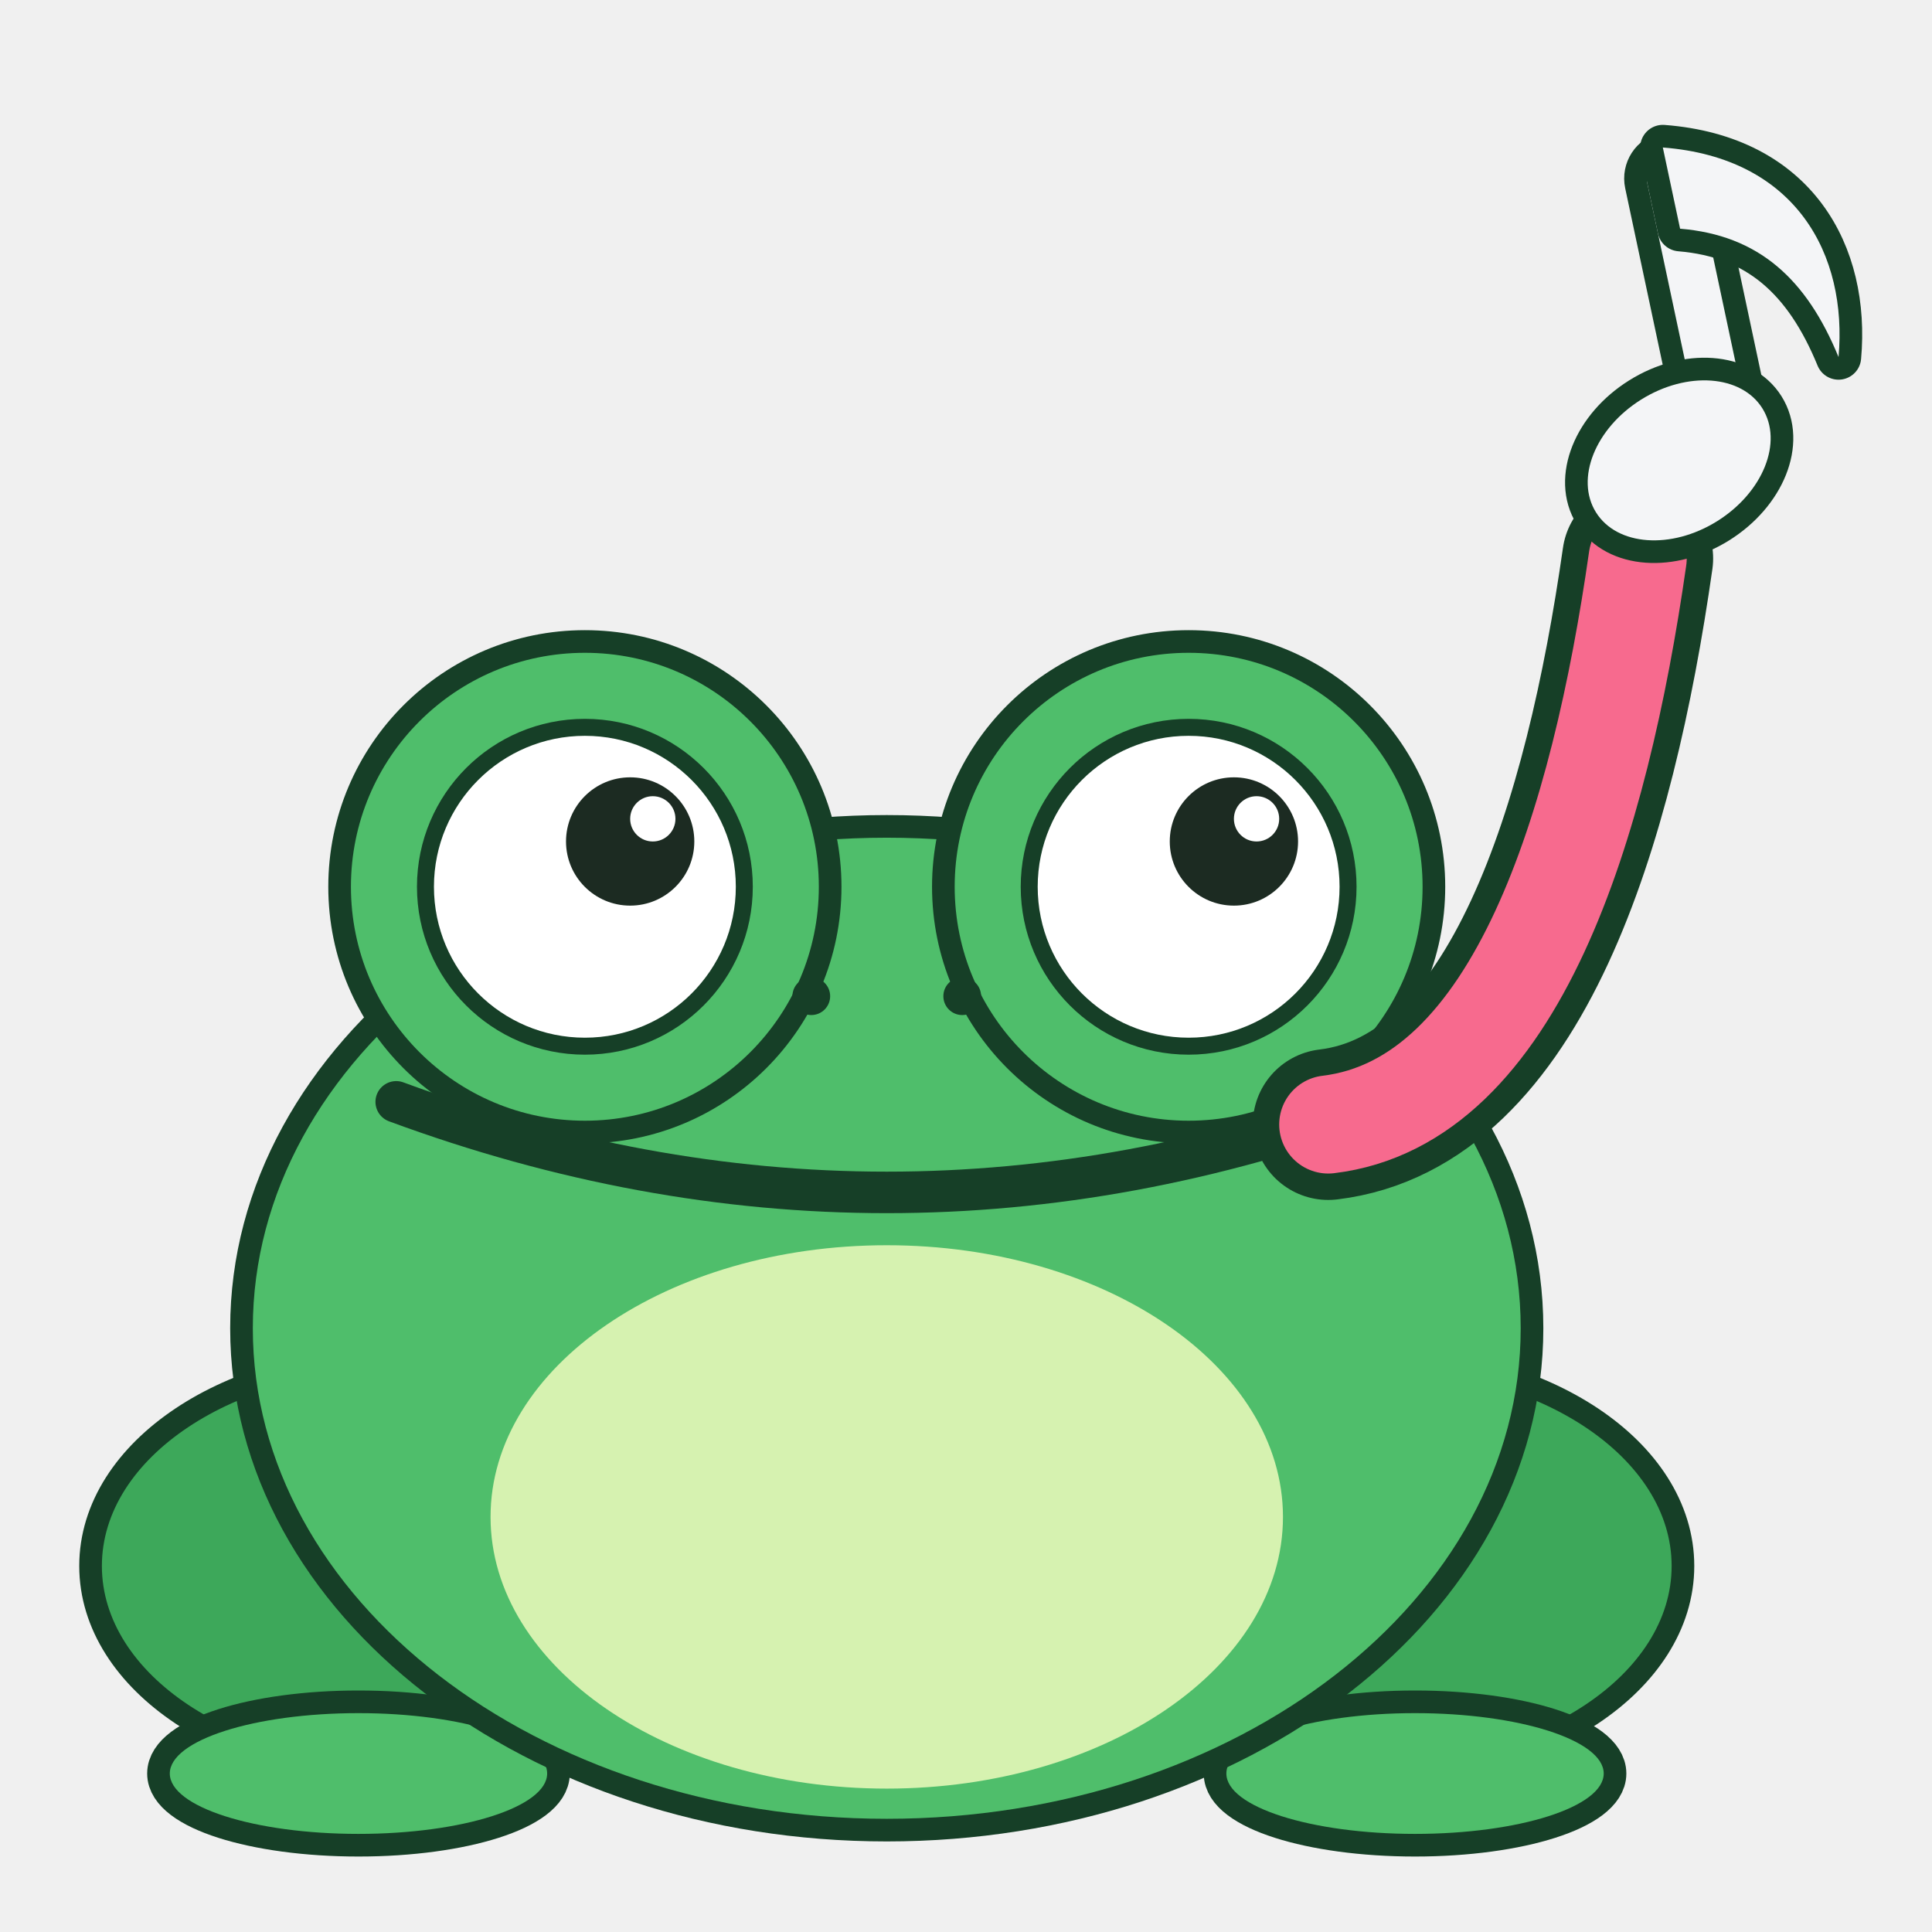
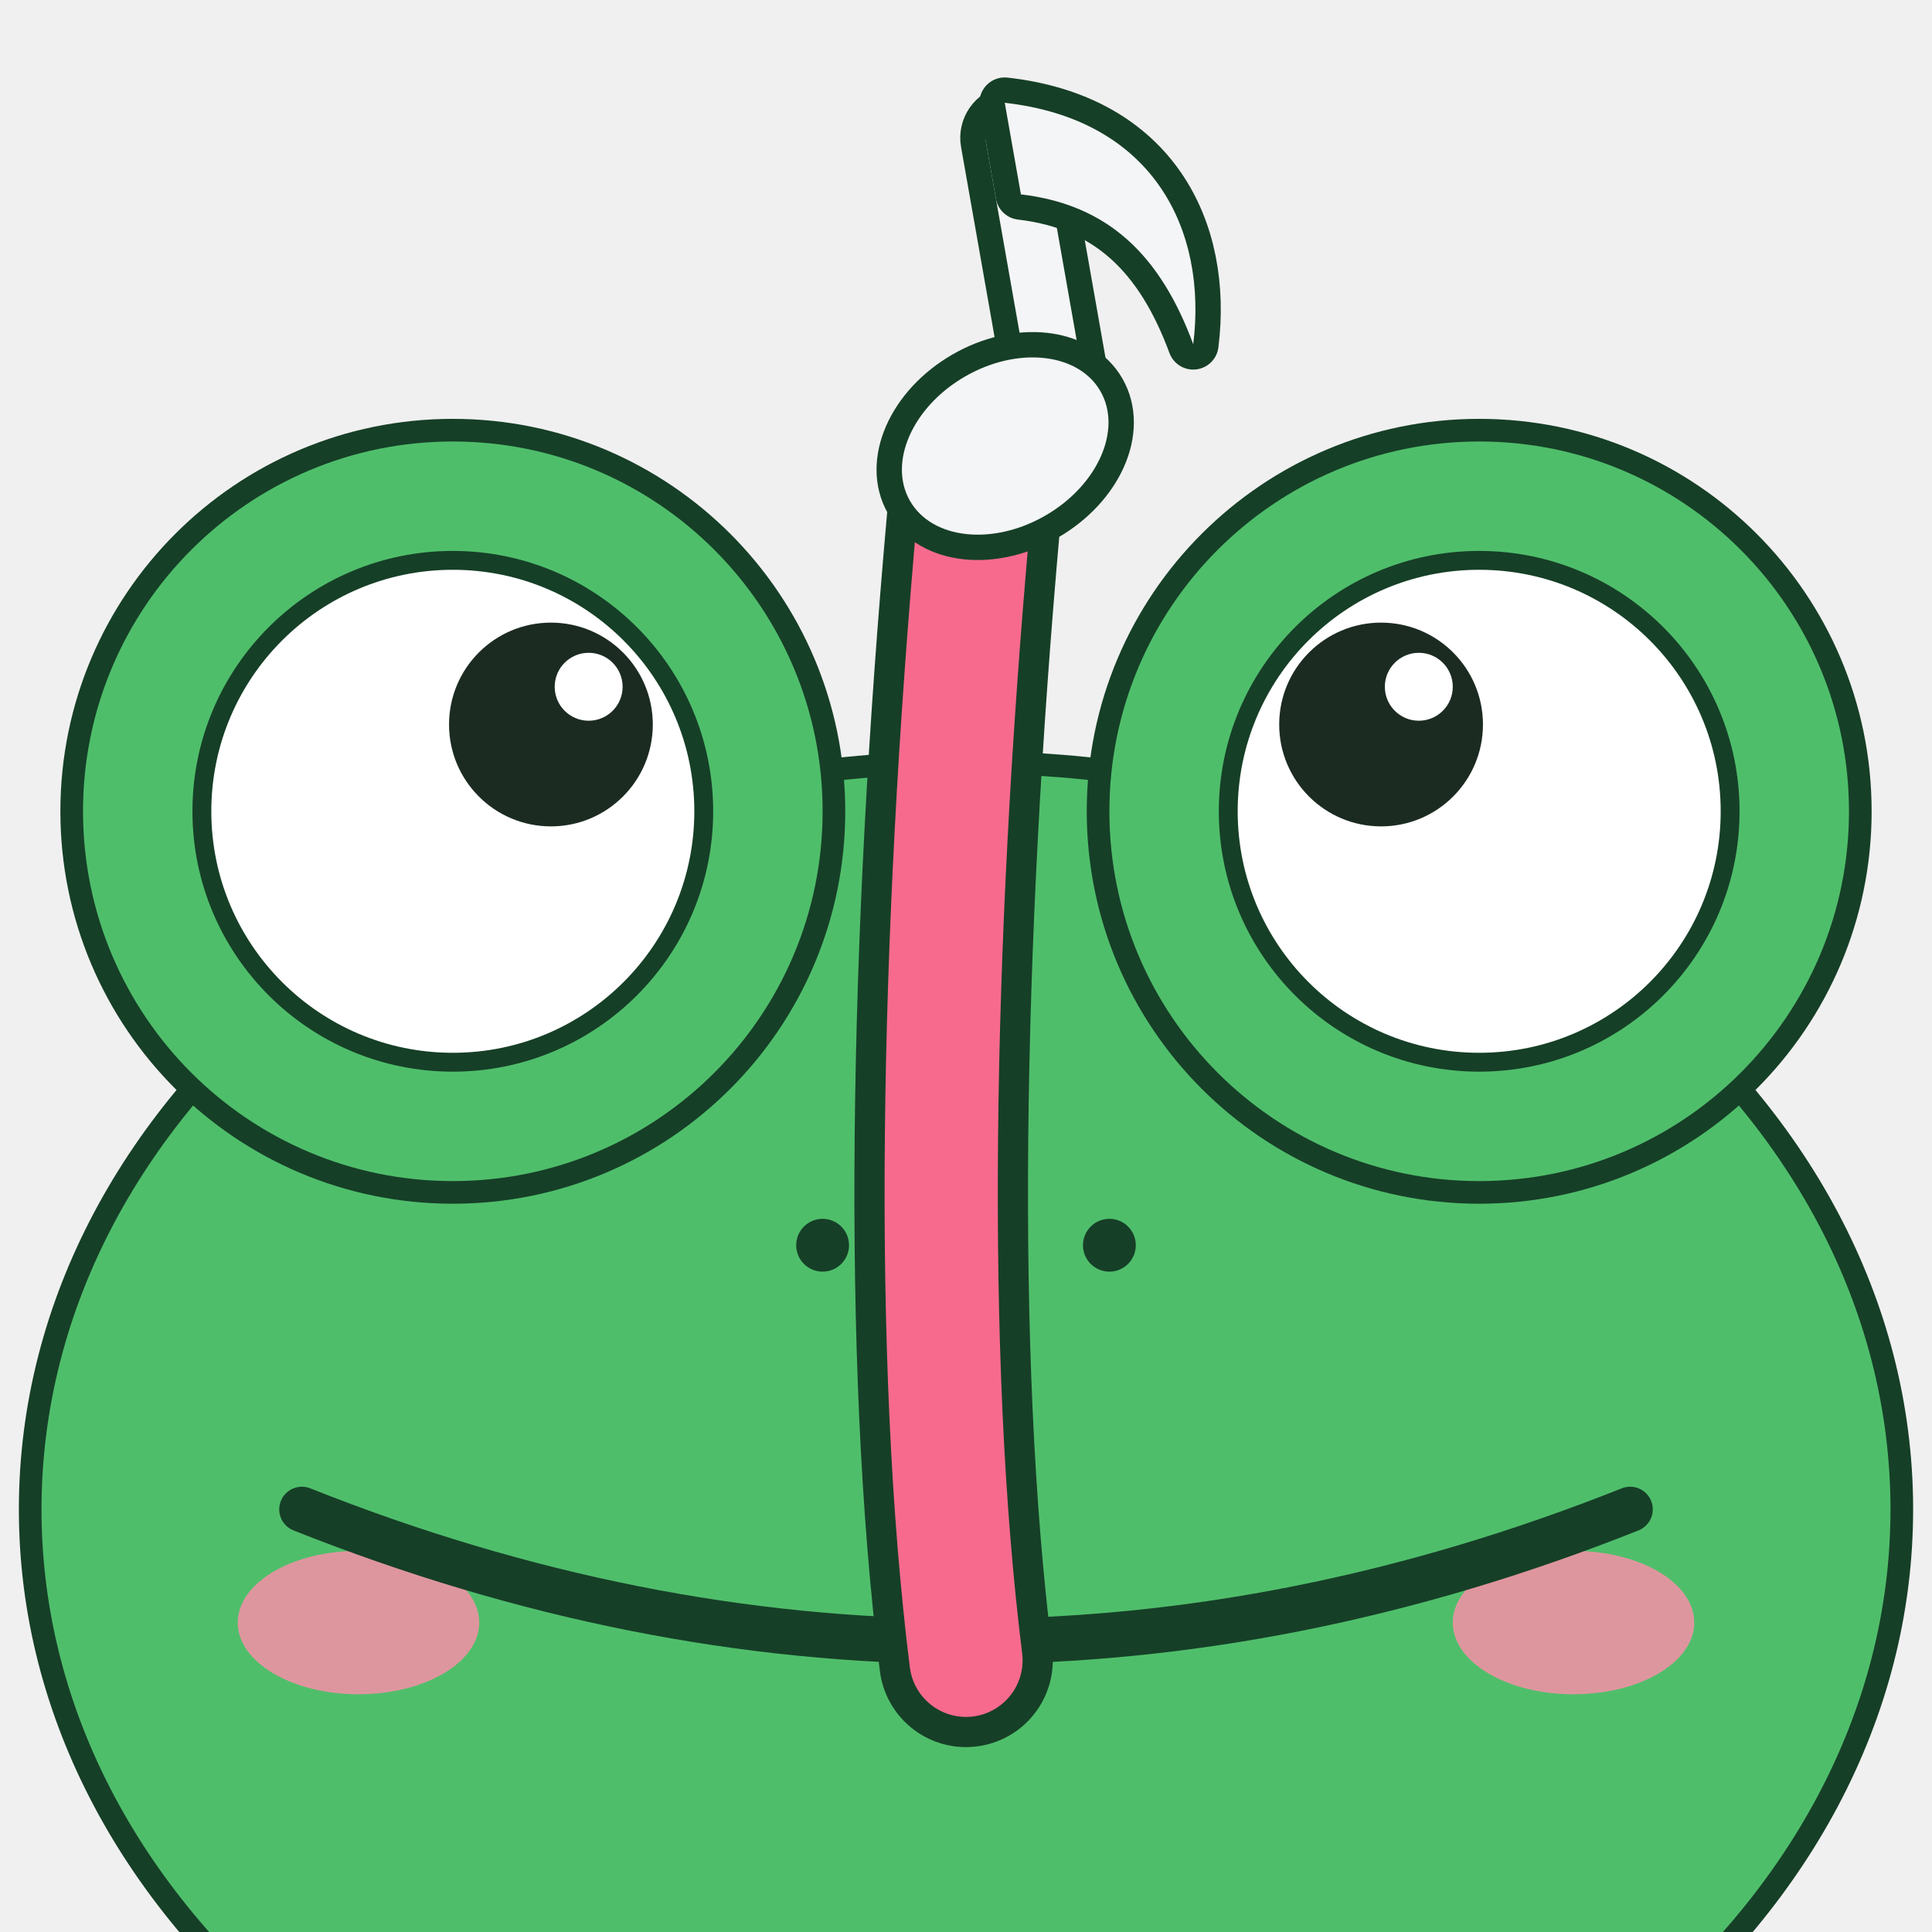
<svg xmlns="http://www.w3.org/2000/svg" viewBox="0 0 512 512">
  <g stroke="#163f27" stroke-width="12" stroke-linejoin="round" style="paint-order:stroke">
-     <ellipse cx="105" cy="415" rx="78" ry="52" fill="#3da85a" />
-     <ellipse cx="365" cy="415" rx="78" ry="52" fill="#3da85a" />
-     <ellipse cx="95" cy="470" rx="50" ry="16" fill="#4fbe6b" />
-     <ellipse cx="375" cy="470" rx="50" ry="16" fill="#4fbe6b" />
-     <ellipse cx="235" cy="352" rx="168" ry="130" fill="#4fbe6b" />
-     <ellipse cx="235" cy="402" rx="105" ry="72" fill="#d6f2b0" stroke="none" />
-     <circle cx="155" cy="235" r="62" fill="#4fbe6b" />
-     <circle cx="315" cy="235" r="62" fill="#4fbe6b" />
-     <circle cx="155" cy="235" r="40" fill="#ffffff" stroke-width="9" />
-     <circle cx="315" cy="235" r="40" fill="#ffffff" stroke-width="9" />
-     <circle cx="167" cy="223" r="17" fill="#1c2b22" stroke="none" />
-     <circle cx="327" cy="223" r="17" fill="#1c2b22" stroke="none" />
-     <circle cx="173" cy="217" r="6" fill="#ffffff" stroke="none" />
-     <circle cx="333" cy="217" r="6" fill="#ffffff" stroke="none" />
-     <circle cx="215" cy="264" r="5" fill="#163f27" stroke="none" />
-     <circle cx="255" cy="264" r="5" fill="#163f27" stroke="none" />
-     <path d="M105 292 Q 235 340 365 292" fill="none" stroke-width="11" stroke-linecap="round" />
-     <ellipse cx="356" cy="297" rx="15" ry="10" fill="#163f27" stroke="none" transform="rotate(-24 356 297)" />
-     <path d="M352 298 C 402 292 424 218 434 148" fill="none" stroke="#163f27" stroke-width="40" stroke-linecap="round" />
-     <path d="M352 298 C 402 292 424 218 434 148" fill="none" stroke="#f76a8e" stroke-width="26" stroke-linecap="round" />
-     <g fill="#f4f5f7" transform="rotate(-12 445 122)">
-       <rect x="452" y="42" width="13" height="78" rx="6.5" />
-       <path d="M458 40 C 492 50 500 78 492 104 C 488 82 478 68 458 62 Z" />
-       <ellipse cx="445" cy="122" rx="26" ry="19" transform="rotate(-20 445 122)" />
+     <ellipse cx="256" cy="400" rx="245" ry="195" fill="#4fbe6b" />
+     <circle cx="120" cy="215" r="98" fill="#4fbe6b" />
+     <circle cx="392" cy="215" r="98" fill="#4fbe6b" />
+     <circle cx="120" cy="215" r="64" fill="#ffffff" stroke-width="10" />
+     <circle cx="392" cy="215" r="64" fill="#ffffff" stroke-width="10" />
+     <circle cx="146" cy="192" r="27" fill="#1c2b22" stroke="none" />
+     <circle cx="366" cy="192" r="27" fill="#1c2b22" stroke="none" />
+     <circle cx="156" cy="182" r="9" fill="#ffffff" stroke="none" />
+     <circle cx="376" cy="182" r="9" fill="#ffffff" stroke="none" />
+     <ellipse cx="95" cy="430" rx="32" ry="19" fill="#f78fa7" opacity=".85" stroke="none" />
+     <ellipse cx="417" cy="430" rx="32" ry="19" fill="#f78fa7" opacity=".85" stroke="none" />
+     <circle cx="218" cy="330" r="7" fill="#163f27" stroke="none" />
+     <circle cx="294" cy="330" r="7" fill="#163f27" stroke="none" />
+     <path d="M80 400 Q 256 470 432 400" fill="none" stroke-width="12" stroke-linecap="round" />
+     <ellipse cx="256" cy="438" rx="20" ry="13" fill="#163f27" stroke="none" />
+     <path d="M256 440 C 246 360 248 250 258 138" fill="none" stroke="#163f27" stroke-width="46" stroke-linecap="round" />
+     <path d="M256 440 C 246 360 248 250 258 138" fill="none" stroke="#f76a8e" stroke-width="30" stroke-linecap="round" />
+     <g fill="#f4f5f7" transform="rotate(-10 266 116) translate(266 116) scale(1.12) translate(-266 -116)">
+       <rect x="274" y="40" width="13" height="76" rx="6.5" />
+       <path d="M280 38 C 314 48 322 76 314 102 C 310 80 300 66 280 60 Z" />
+       <ellipse cx="266" cy="118" rx="26" ry="19" transform="rotate(-20 266 118)" />
    </g>
  </g>
</svg>
